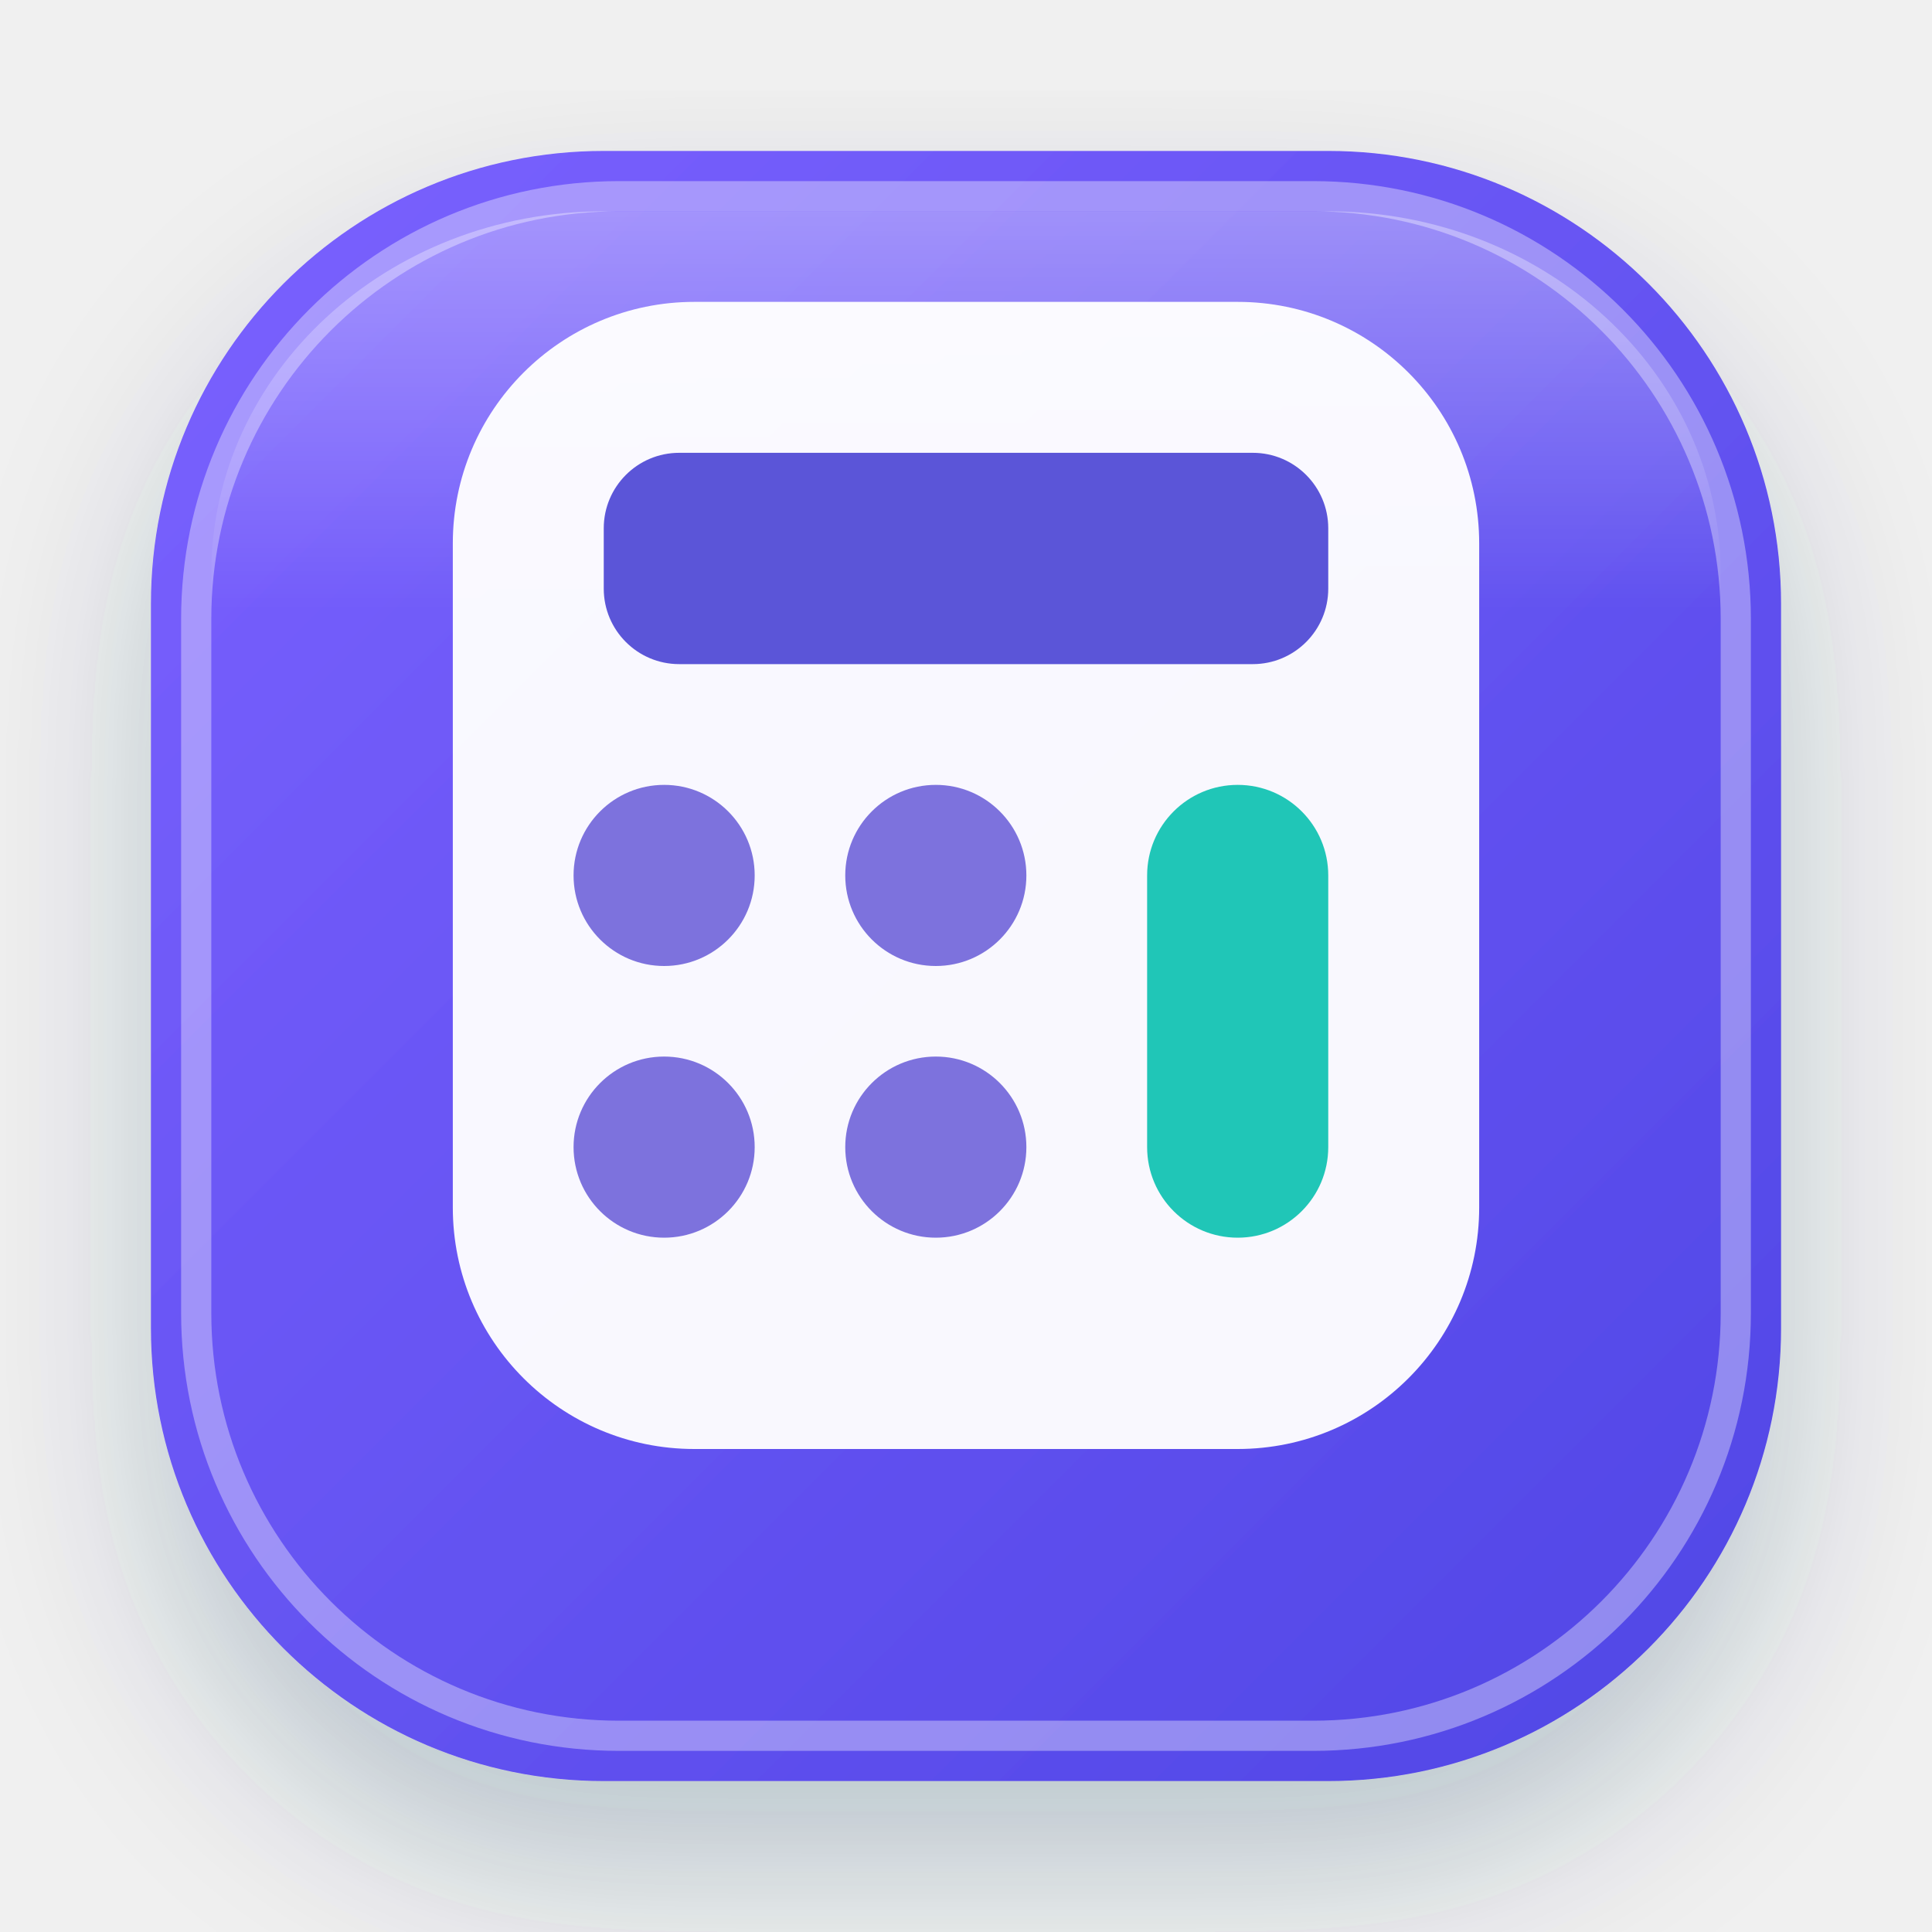
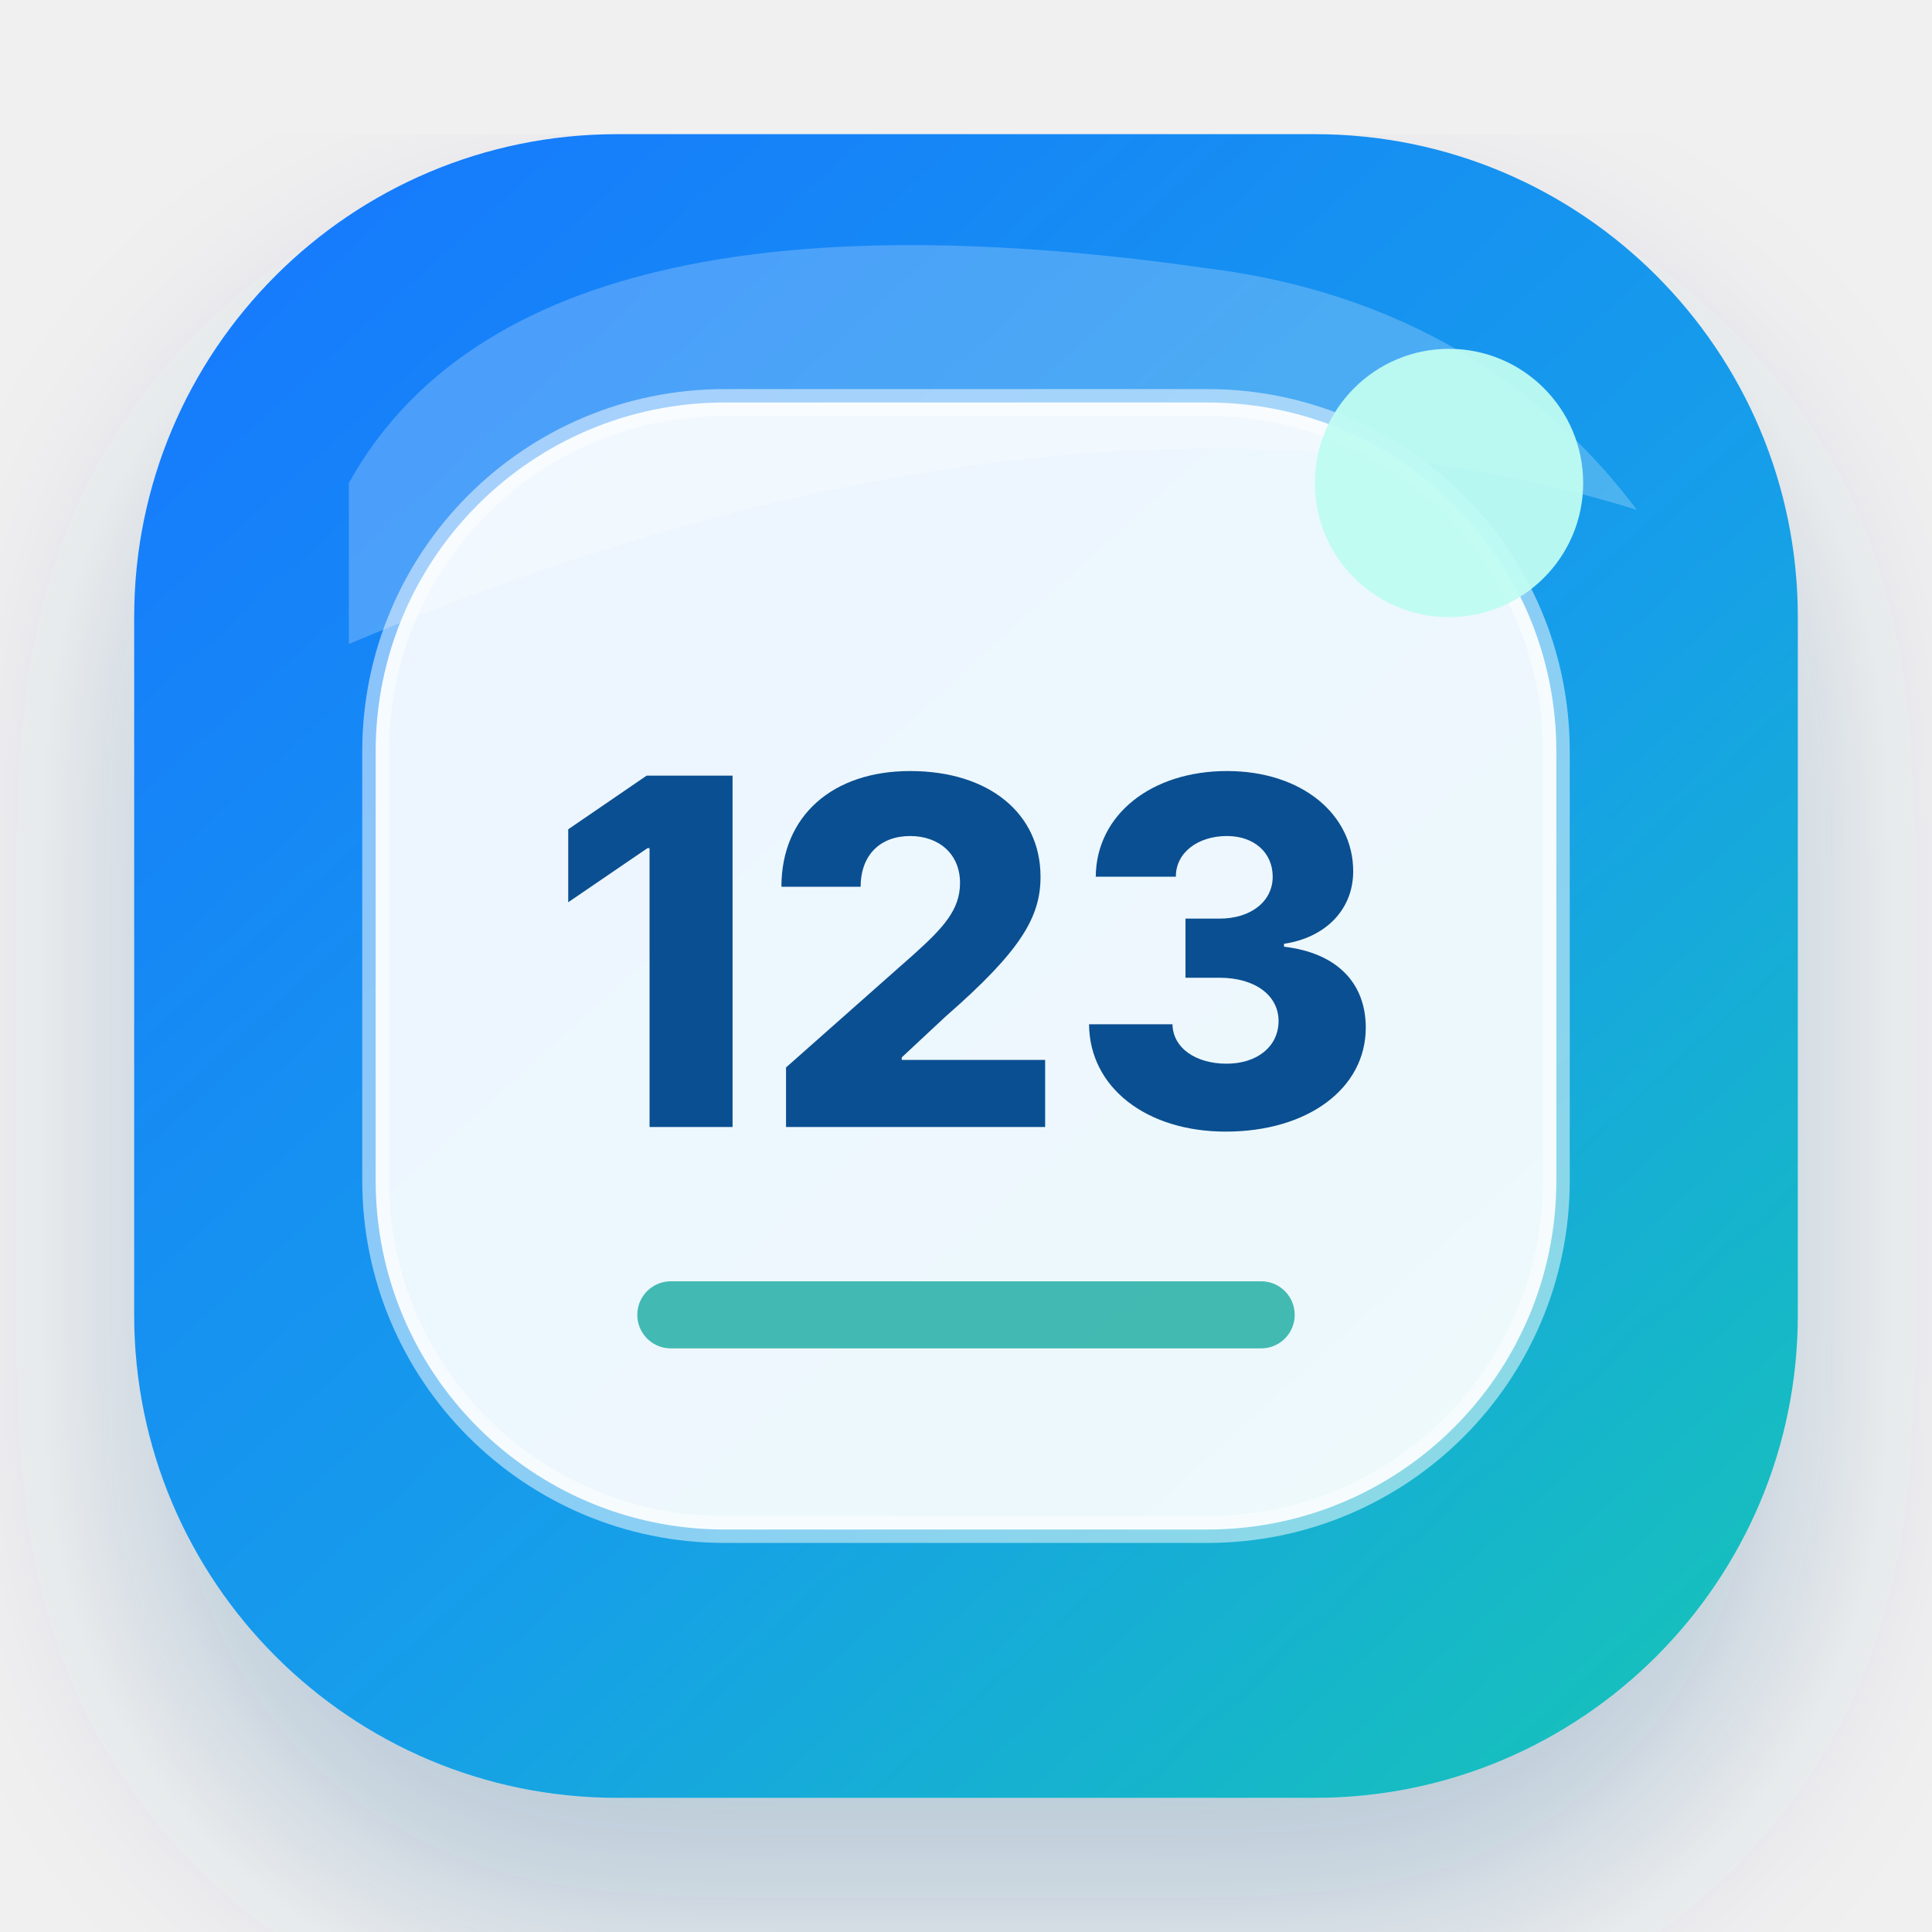
- <svg xmlns="http://www.w3.org/2000/svg" viewBox="0 0 64 64" role="img" aria-label="calculator">
+ <svg xmlns="http://www.w3.org/2000/svg" viewBox="0 0 72 72" role="img" aria-label="Calculator">
  <defs>
-     <linearGradient id="g" x1="0" y1="0" x2="1" y2="1">
-       <stop offset="0" stop-color="#7b61ff" />
-       <stop offset="1" stop-color="#4f46e5" />
+     <linearGradient id="g" x1="7" y1="4" x2="66" y2="69" gradientUnits="userSpaceOnUse">
+       <stop stop-color="#1976ff" />
+       <stop offset=".56" stop-color="#159eea" />
+       <stop offset="1" stop-color="#12c7b3" />
    </linearGradient>
-     <linearGradient id="shine" x1="0" y1="0" x2="0" y2="1">
-       <stop offset="0" stop-color="white" stop-opacity=".34" />
-       <stop offset=".55" stop-color="white" stop-opacity="0" />
+     <linearGradient id="glass" x1="16" y1="12" x2="58" y2="61">
+       <stop stop-color="#fff" stop-opacity=".92" />
+       <stop offset="1" stop-color="#eaf8ff" stop-opacity=".74" />
    </linearGradient>
-     <filter id="s" x="-20%" y="-20%" width="140%" height="140%">
-       <feDropShadow dx="0" dy="3" stdDeviation="3" flood-color="#0b3159" flood-opacity=".22" />
+     <filter id="s" x="-30%" y="-30%" width="160%" height="170%">
+       <feDropShadow dx="0" dy="5" stdDeviation="4" flood-color="#0b4d8a" flood-opacity=".23" />
    </filter>
  </defs>
-   <rect x="5" y="5" width="54" height="54" rx="15" fill="url(#g)" filter="url(#s)" />
-   <rect x="7" y="7" width="50" height="24" rx="13" fill="url(#shine)" />
-   <rect x="6.5" y="6.5" width="51" height="51" rx="14" fill="none" stroke="white" stroke-opacity=".36" />
-   <rect x="15" y="10" width="34" height="38" rx="8" fill="white" opacity=".96" />
-   <rect x="20" y="15" width="24" height="7" rx="2.5" fill="#5b55d8" />
-   <g fill="#7d72dd">
-     <circle cx="22" cy="29" r="3" />
-     <circle cx="31" cy="29" r="3" />
-     <circle cx="22" cy="38" r="3" />
-     <circle cx="31" cy="38" r="3" />
-   </g>
-   <rect x="38" y="26" width="6" height="15" rx="3" fill="#20c6b7" />
+   <rect x="5" y="5" width="62" height="62" rx="18" fill="url(#g)" filter="url(#s)" />
+   <path d="M13 18C18 9 31 8 45 10c8 1 13 5 16 9-13-4-29-3-48 5z" fill="#fff" opacity=".23" />
+   <rect x="14" y="15" width="44" height="42" rx="13" fill="url(#glass)" stroke="#fff" stroke-opacity=".5" />
+   <circle cx="54" cy="18" r="5" fill="#bffcf2" opacity=".95" />
+   <text x="36" y="42" text-anchor="middle" font-family="Inter,Segoe UI,Arial,sans-serif" font-size="18" font-weight="800" fill="#0a4f91">123</text>
+   <path d="M25 49h22" stroke="#12a99d" stroke-width="2.5" stroke-linecap="round" opacity=".78" />
</svg>
